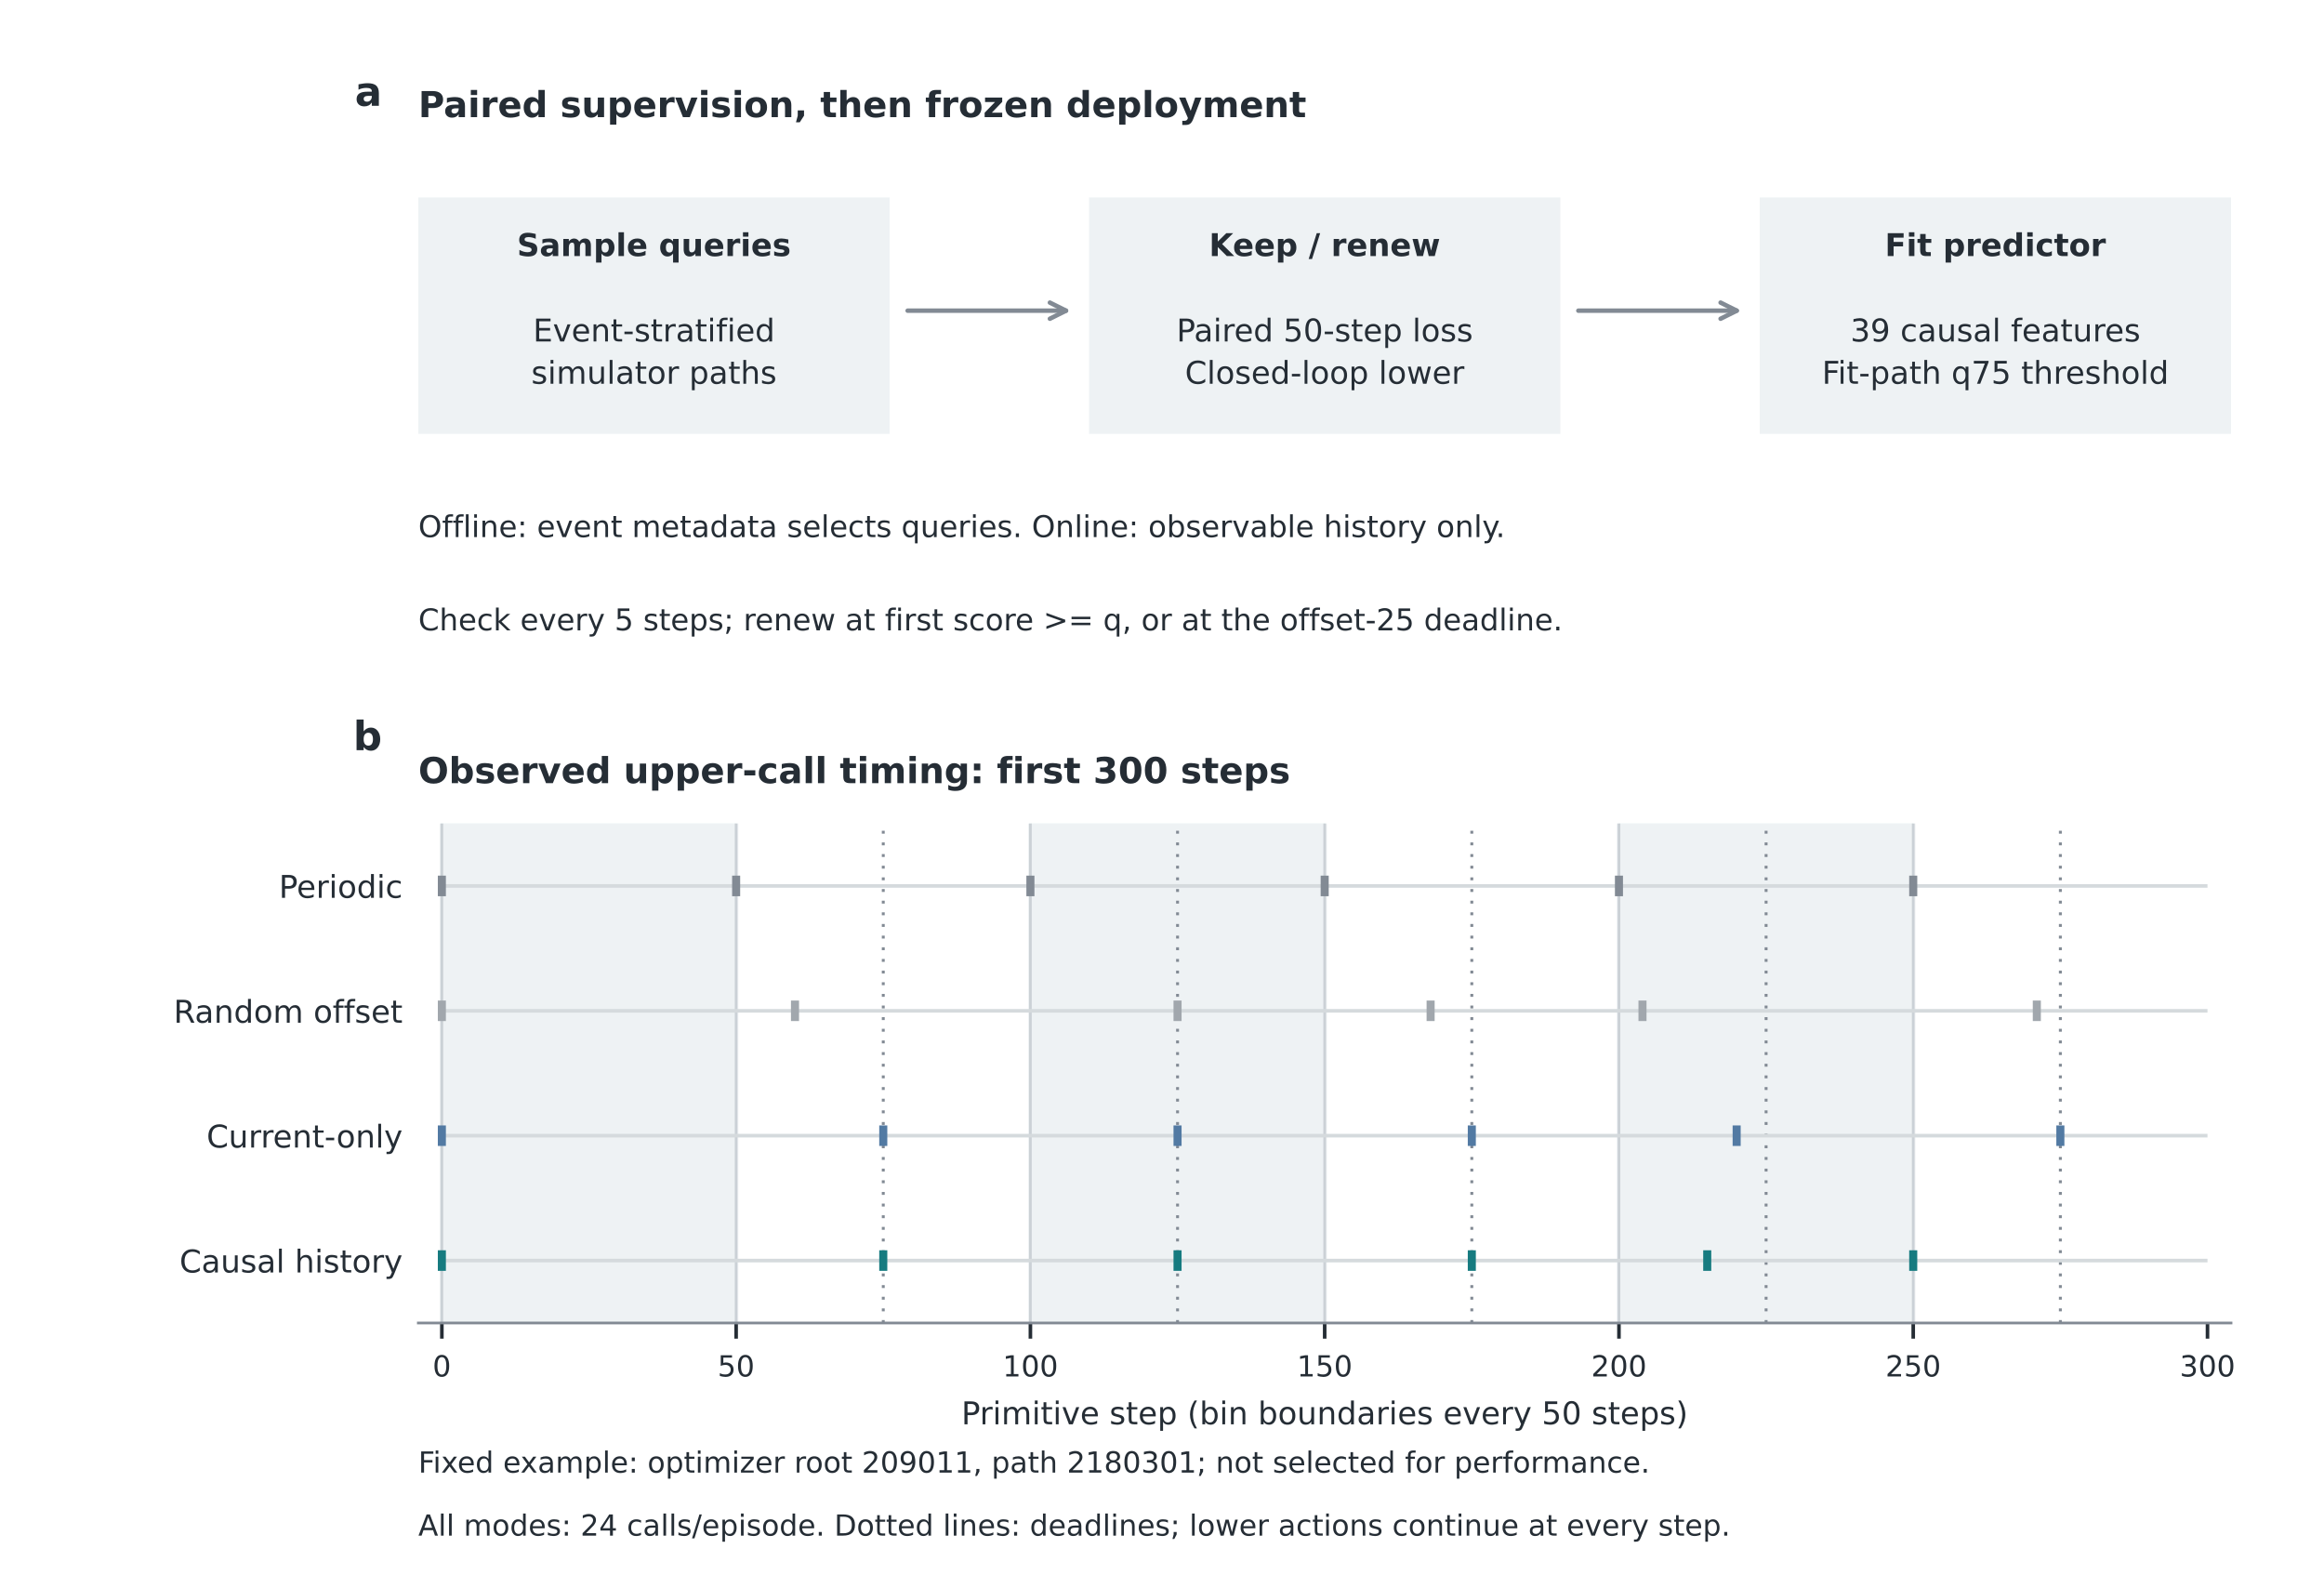
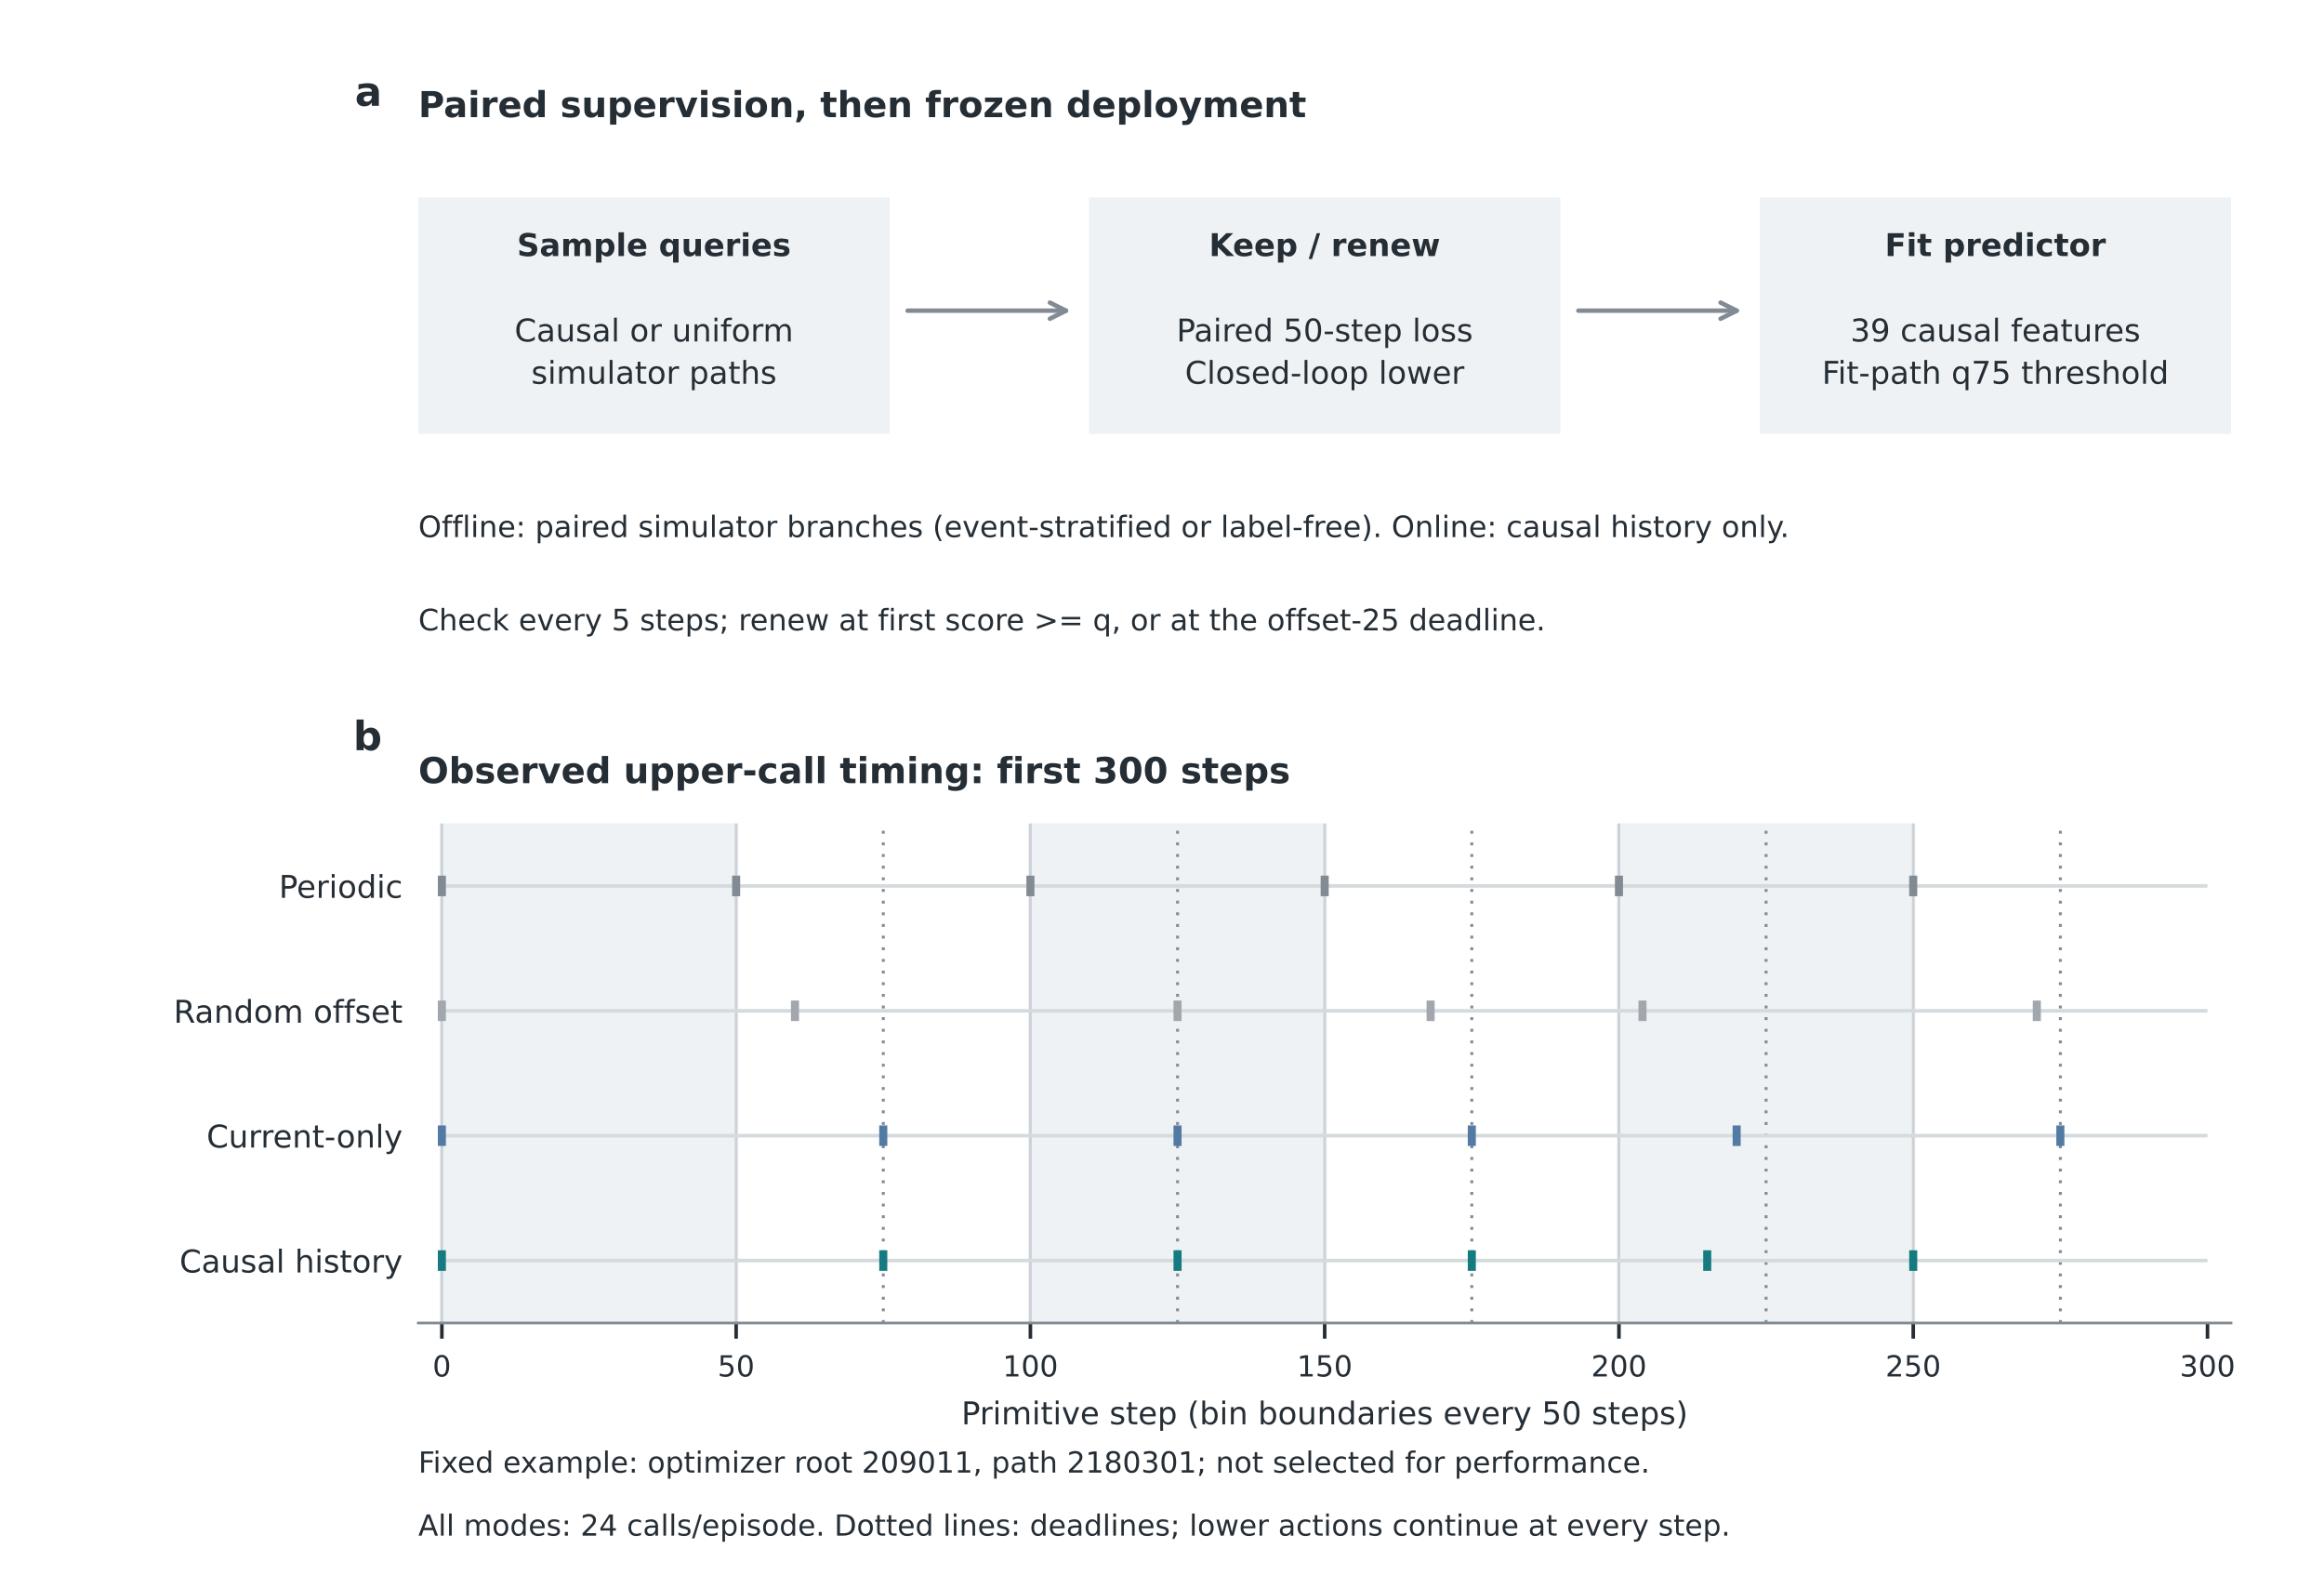
<svg xmlns="http://www.w3.org/2000/svg" xmlns:xlink="http://www.w3.org/1999/xlink" width="518.74pt" height="351.496pt" viewBox="0 0 518.74 351.496" version="1.1">
  <defs>
    <style type="text/css">*{stroke-linejoin: round; stroke-linecap: butt}</style>
  </defs>
  <g id="figure_1">
    <g id="patch_1">
      <path d="M 0 351.496  L 518.74 351.496  L 518.74 0  L 0 0  z " style="fill: #ffffff" />
    </g>
    <g id="axes_1">
      <g id="patch_2">
-         <path d="M 93.373 96.832  L 198.574 96.832  L 198.574 44.068  L 93.373 44.068  z " clip-path="url(#p3b7bcf4693)" style="fill: #eef2f4" />
+         <path d="M 93.373 96.832  L 198.574 96.832  L 198.574 44.068  L 93.373 44.068  z " clip-path="url(#p837e8c21c8)" style="fill: #eef2f4" />
      </g>
      <g id="patch_3">
-         <path d="M 243.082 96.832  L 348.282 96.832  L 348.282 44.068  L 243.082 44.068  z " clip-path="url(#p3b7bcf4693)" style="fill: #eef2f4" />
+         <path d="M 243.082 96.832  L 348.282 96.832  L 348.282 44.068  L 243.082 44.068  z " clip-path="url(#p837e8c21c8)" style="fill: #eef2f4" />
      </g>
      <g id="patch_4">
-         <path d="M 392.79 96.832  L 497.991 96.832  L 497.991 44.068  L 392.79 44.068  z " clip-path="url(#p3b7bcf4693)" style="fill: #eef2f4" />
+         <path d="M 392.79 96.832  L 497.991 96.832  L 497.991 44.068  L 392.79 44.068  z " clip-path="url(#p837e8c21c8)" style="fill: #eef2f4" />
      </g>
      <g id="patch_5">
-         <path d="M 202.597 69.335  Q 220.83 69.335 237.945 69.335  " clip-path="url(#p3b7bcf4693)" style="fill: none; stroke: #828a94; stroke-linecap: round" />
-         <path d="M 234.345 67.535  L 237.945 69.335  L 234.345 71.135  " clip-path="url(#p3b7bcf4693)" style="fill: none; stroke: #828a94; stroke-linecap: round" />
+         <path d="M 202.597 69.335  Q 220.83 69.335 237.945 69.335  " clip-path="url(#p837e8c21c8)" style="fill: none; stroke: #828a94; stroke-linecap: round" />
+         <path d="M 234.345 67.535  L 237.945 69.335  L 234.345 71.135  " clip-path="url(#p837e8c21c8)" style="fill: none; stroke: #828a94; stroke-linecap: round" />
      </g>
      <g id="patch_6">
-         <path d="M 352.306 69.335  Q 370.539 69.335 387.654 69.335  " clip-path="url(#p3b7bcf4693)" style="fill: none; stroke: #828a94; stroke-linecap: round" />
-         <path d="M 384.054 67.535  L 387.654 69.335  L 384.054 71.135  " clip-path="url(#p3b7bcf4693)" style="fill: none; stroke: #828a94; stroke-linecap: round" />
+         <path d="M 352.306 69.335  Q 370.539 69.335 387.654 69.335  " clip-path="url(#p837e8c21c8)" style="fill: none; stroke: #828a94; stroke-linecap: round" />
+         <path d="M 384.054 67.535  L 387.654 69.335  L 384.054 71.135  " clip-path="url(#p837e8c21c8)" style="fill: none; stroke: #828a94; stroke-linecap: round" />
      </g>
      <g id="text_1">
        <text style="font-weight: 700; font-size: 9px; font-family: 'DejaVu Sans'; text-anchor: end; fill: #252d35" x="85.281" y="23.617" transform="rotate(-0 85.28088 23.61677)">a</text>
      </g>
      <g id="text_2">
        <text style="font-weight: 700; font-size: 7px; font-family: 'DejaVu Sans'; text-anchor: middle; fill: #252d35" x="145.973" y="57.147" transform="rotate(-0 145.9735 57.14657)">Sample queries</text>
      </g>
      <g id="text_3">
-         <text style="font-size: 7px; font-family: 'DejaVu Sans'; fill: #252d35" transform="translate(118.9803 76.21072)">Event-stratified</text>
+         <text style="font-size: 7px; font-family: 'DejaVu Sans'; fill: #252d35" transform="translate(114.8519 76.21072)">Causal or uniform</text>
        <text style="font-size: 7px; font-family: 'DejaVu Sans'; fill: #252d35" transform="translate(118.5882 85.64486)">simulator paths</text>
      </g>
      <g id="text_4">
        <text style="font-weight: 700; font-size: 7px; font-family: 'DejaVu Sans'; text-anchor: middle; fill: #252d35" x="295.682" y="57.147" transform="rotate(-0 295.6819 57.14657)">Keep / renew</text>
      </g>
      <g id="text_5">
        <text style="font-size: 7px; font-family: 'DejaVu Sans'; fill: #252d35" transform="translate(262.6036 76.21072)">Paired 50-step loss</text>
        <text style="font-size: 7px; font-family: 'DejaVu Sans'; fill: #252d35" transform="translate(264.504 85.64486)">Closed-loop lower</text>
      </g>
      <g id="text_6">
        <text style="font-weight: 700; font-size: 7px; font-family: 'DejaVu Sans'; text-anchor: middle; fill: #252d35" x="445.39" y="57.147" transform="rotate(-0 445.3903 57.14657)">Fit predictor</text>
      </g>
      <g id="text_7">
        <text style="font-size: 7px; font-family: 'DejaVu Sans'; fill: #252d35" transform="translate(413.0262 76.21072)">39 causal features</text>
        <text style="font-size: 7px; font-family: 'DejaVu Sans'; fill: #252d35" transform="translate(406.6852 85.64486)">Fit-path q75 threshold</text>
      </g>
      <g id="text_8">
-         <text style="font-size: 6.7px; font-family: 'DejaVu Sans'; text-anchor: start; fill: #252d35" x="93.373" y="119.87" transform="rotate(-0 93.37323 119.8702)">Offline: event metadata selects queries. Online: observable history only.</text>
+         <text style="font-size: 6.6px; font-family: 'DejaVu Sans'; text-anchor: start; fill: #252d35" x="93.373" y="119.87" transform="rotate(-0 93.37323 119.8702)">Offline: paired simulator branches (event-stratified or label-free). Online: causal history only.</text>
      </g>
      <g id="text_9">
-         <text style="font-size: 6.7px; font-family: 'DejaVu Sans'; text-anchor: start; fill: #252d35" x="93.373" y="140.679" transform="rotate(-0 93.37323 140.6788)">Check every 5 steps; renew at first score &gt;= q, or at the offset-25 deadline.</text>
+         <text style="font-size: 6.6px; font-family: 'DejaVu Sans'; text-anchor: start; fill: #252d35" x="93.373" y="140.679" transform="rotate(-0 93.37323 140.6788)">Check every 5 steps; renew at first score &gt;= q, or at the offset-25 deadline.</text>
      </g>
      <g id="text_10">
        <text style="font-weight: 700; font-size: 8px; font-family: 'DejaVu Sans'; text-anchor: start; fill: #252d35" x="93.373" y="26.15" transform="rotate(-0 93.37323 26.14961)">Paired supervision, then frozen deployment</text>
      </g>
    </g>
    <g id="axes_2">
      <g id="patch_7">
        <path d="M 93.373 295.257  L 497.991 295.257  L 497.991 183.782  L 93.373 183.782  z " style="fill: #ffffff" />
      </g>
      <g id="patch_8">
-         <path d="M 98.628 295.257  L 164.313 295.257  L 164.313 183.782  L 98.628 183.782  z " clip-path="url(#p5b6fa7ef35)" style="fill: #eef2f4; stroke: #eef2f4; stroke-linejoin: miter" />
+         <path d="M 98.628 295.257  L 164.313 295.257  L 164.313 183.782  L 98.628 183.782  z " clip-path="url(#pceab52a9f5)" style="fill: #eef2f4; stroke: #eef2f4; stroke-linejoin: miter" />
      </g>
      <g id="line2d_1">
-         <path d="M 98.628 295.257  L 98.628 183.782  " clip-path="url(#p5b6fa7ef35)" style="fill: none; stroke: #cbd1d6; stroke-width: 0.6; stroke-linecap: square" />
+         <path d="M 98.628 295.257  L 98.628 183.782  " clip-path="url(#pceab52a9f5)" style="fill: none; stroke: #cbd1d6; stroke-width: 0.6; stroke-linecap: square" />
      </g>
      <g id="line2d_2">
-         <path d="M 164.313 295.257  L 164.313 183.782  " clip-path="url(#p5b6fa7ef35)" style="fill: none; stroke: #cbd1d6; stroke-width: 0.6; stroke-linecap: square" />
+         <path d="M 164.313 295.257  L 164.313 183.782  " clip-path="url(#pceab52a9f5)" style="fill: none; stroke: #cbd1d6; stroke-width: 0.6; stroke-linecap: square" />
      </g>
      <g id="line2d_3">
-         <path d="M 197.155 295.257  L 197.155 183.782  " clip-path="url(#p5b6fa7ef35)" style="fill: none; stroke-dasharray: 0.65,1.95; stroke-dashoffset: 0; stroke: #828a94; stroke-width: 0.65" />
+         <path d="M 197.155 295.257  L 197.155 183.782  " clip-path="url(#pceab52a9f5)" style="fill: none; stroke-dasharray: 0.65,1.95; stroke-dashoffset: 0; stroke: #828a94; stroke-width: 0.65" />
      </g>
      <g id="patch_9">
-         <path d="M 229.997 295.257  L 295.682 295.257  L 295.682 183.782  L 229.997 183.782  z " clip-path="url(#p5b6fa7ef35)" style="fill: #eef2f4; stroke: #eef2f4; stroke-linejoin: miter" />
+         <path d="M 229.997 295.257  L 295.682 295.257  L 295.682 183.782  L 229.997 183.782  z " clip-path="url(#pceab52a9f5)" style="fill: #eef2f4; stroke: #eef2f4; stroke-linejoin: miter" />
      </g>
      <g id="line2d_4">
-         <path d="M 229.997 295.257  L 229.997 183.782  " clip-path="url(#p5b6fa7ef35)" style="fill: none; stroke: #cbd1d6; stroke-width: 0.6; stroke-linecap: square" />
+         <path d="M 229.997 295.257  L 229.997 183.782  " clip-path="url(#pceab52a9f5)" style="fill: none; stroke: #cbd1d6; stroke-width: 0.6; stroke-linecap: square" />
      </g>
      <g id="line2d_5">
-         <path d="M 262.84 295.257  L 262.84 183.782  " clip-path="url(#p5b6fa7ef35)" style="fill: none; stroke-dasharray: 0.65,1.95; stroke-dashoffset: 0; stroke: #828a94; stroke-width: 0.65" />
+         <path d="M 262.84 295.257  L 262.84 183.782  " clip-path="url(#pceab52a9f5)" style="fill: none; stroke-dasharray: 0.65,1.95; stroke-dashoffset: 0; stroke: #828a94; stroke-width: 0.65" />
      </g>
      <g id="line2d_6">
-         <path d="M 295.682 295.257  L 295.682 183.782  " clip-path="url(#p5b6fa7ef35)" style="fill: none; stroke: #cbd1d6; stroke-width: 0.6; stroke-linecap: square" />
+         <path d="M 295.682 295.257  L 295.682 183.782  " clip-path="url(#pceab52a9f5)" style="fill: none; stroke: #cbd1d6; stroke-width: 0.6; stroke-linecap: square" />
      </g>
      <g id="line2d_7">
-         <path d="M 328.524 295.257  L 328.524 183.782  " clip-path="url(#p5b6fa7ef35)" style="fill: none; stroke-dasharray: 0.65,1.95; stroke-dashoffset: 0; stroke: #828a94; stroke-width: 0.65" />
+         <path d="M 328.524 295.257  L 328.524 183.782  " clip-path="url(#pceab52a9f5)" style="fill: none; stroke-dasharray: 0.65,1.95; stroke-dashoffset: 0; stroke: #828a94; stroke-width: 0.65" />
      </g>
      <g id="patch_10">
-         <path d="M 361.367 295.257  L 427.051 295.257  L 427.051 183.782  L 361.367 183.782  z " clip-path="url(#p5b6fa7ef35)" style="fill: #eef2f4; stroke: #eef2f4; stroke-linejoin: miter" />
+         <path d="M 361.367 295.257  L 427.051 295.257  L 427.051 183.782  L 361.367 183.782  z " clip-path="url(#pceab52a9f5)" style="fill: #eef2f4; stroke: #eef2f4; stroke-linejoin: miter" />
      </g>
      <g id="line2d_8">
-         <path d="M 361.367 295.257  L 361.367 183.782  " clip-path="url(#p5b6fa7ef35)" style="fill: none; stroke: #cbd1d6; stroke-width: 0.6; stroke-linecap: square" />
+         <path d="M 361.367 295.257  L 361.367 183.782  " clip-path="url(#pceab52a9f5)" style="fill: none; stroke: #cbd1d6; stroke-width: 0.6; stroke-linecap: square" />
      </g>
      <g id="line2d_9">
-         <path d="M 394.209 295.257  L 394.209 183.782  " clip-path="url(#p5b6fa7ef35)" style="fill: none; stroke-dasharray: 0.65,1.95; stroke-dashoffset: 0; stroke: #828a94; stroke-width: 0.65" />
+         <path d="M 394.209 295.257  L 394.209 183.782  " clip-path="url(#pceab52a9f5)" style="fill: none; stroke-dasharray: 0.65,1.95; stroke-dashoffset: 0; stroke: #828a94; stroke-width: 0.65" />
      </g>
      <g id="line2d_10">
-         <path d="M 427.051 295.257  L 427.051 183.782  " clip-path="url(#p5b6fa7ef35)" style="fill: none; stroke: #cbd1d6; stroke-width: 0.6; stroke-linecap: square" />
+         <path d="M 427.051 295.257  L 427.051 183.782  " clip-path="url(#pceab52a9f5)" style="fill: none; stroke: #cbd1d6; stroke-width: 0.6; stroke-linecap: square" />
      </g>
      <g id="line2d_11">
-         <path d="M 459.893 295.257  L 459.893 183.782  " clip-path="url(#p5b6fa7ef35)" style="fill: none; stroke-dasharray: 0.65,1.95; stroke-dashoffset: 0; stroke: #828a94; stroke-width: 0.65" />
+         <path d="M 459.893 295.257  L 459.893 183.782  " clip-path="url(#pceab52a9f5)" style="fill: none; stroke-dasharray: 0.65,1.95; stroke-dashoffset: 0; stroke: #828a94; stroke-width: 0.65" />
      </g>
      <g id="matplotlib.axis_1">
        <g id="xtick_1">
          <g id="line2d_12">
            <defs>
-               <path id="m24521345b8" d="M 0 0  L 0 3.5  " style="stroke: #252d35; stroke-width: 0.8" />
+               <path id="mfdb1aa8b4c" d="M 0 0  L 0 3.5  " style="stroke: #252d35; stroke-width: 0.8" />
            </defs>
            <g>
-               <use xlink:href="#m24521345b8" x="98.628" y="295.257" style="fill: #252d35; stroke: #252d35; stroke-width: 0.8" />
+               <use xlink:href="#mfdb1aa8b4c" x="98.628" y="295.257" style="fill: #252d35; stroke: #252d35; stroke-width: 0.8" />
            </g>
          </g>
          <g id="text_11">
            <text style="font-size: 6.5px; font-family: 'DejaVu Sans'; text-anchor: middle; fill: #252d35" x="98.628" y="307.196" transform="rotate(-0 98.628 307.1957)">0</text>
          </g>
        </g>
        <g id="xtick_2">
          <g id="line2d_13">
            <g>
-               <use xlink:href="#m24521345b8" x="164.313" y="295.257" style="fill: #252d35; stroke: #252d35; stroke-width: 0.8" />
+               <use xlink:href="#mfdb1aa8b4c" x="164.313" y="295.257" style="fill: #252d35; stroke: #252d35; stroke-width: 0.8" />
            </g>
          </g>
          <g id="text_12">
            <text style="font-size: 6.5px; font-family: 'DejaVu Sans'; text-anchor: middle; fill: #252d35" x="164.313" y="307.196" transform="rotate(-0 164.3126 307.1957)">50</text>
          </g>
        </g>
        <g id="xtick_3">
          <g id="line2d_14">
            <g>
-               <use xlink:href="#m24521345b8" x="229.997" y="295.257" style="fill: #252d35; stroke: #252d35; stroke-width: 0.8" />
+               <use xlink:href="#mfdb1aa8b4c" x="229.997" y="295.257" style="fill: #252d35; stroke: #252d35; stroke-width: 0.8" />
            </g>
          </g>
          <g id="text_13">
            <text style="font-size: 6.5px; font-family: 'DejaVu Sans'; text-anchor: middle; fill: #252d35" x="229.997" y="307.196" transform="rotate(-0 229.9973 307.1957)">100</text>
          </g>
        </g>
        <g id="xtick_4">
          <g id="line2d_15">
            <g>
-               <use xlink:href="#m24521345b8" x="295.682" y="295.257" style="fill: #252d35; stroke: #252d35; stroke-width: 0.8" />
+               <use xlink:href="#mfdb1aa8b4c" x="295.682" y="295.257" style="fill: #252d35; stroke: #252d35; stroke-width: 0.8" />
            </g>
          </g>
          <g id="text_14">
            <text style="font-size: 6.5px; font-family: 'DejaVu Sans'; text-anchor: middle; fill: #252d35" x="295.682" y="307.196" transform="rotate(-0 295.6819 307.1957)">150</text>
          </g>
        </g>
        <g id="xtick_5">
          <g id="line2d_16">
            <g>
-               <use xlink:href="#m24521345b8" x="361.367" y="295.257" style="fill: #252d35; stroke: #252d35; stroke-width: 0.8" />
+               <use xlink:href="#mfdb1aa8b4c" x="361.367" y="295.257" style="fill: #252d35; stroke: #252d35; stroke-width: 0.8" />
            </g>
          </g>
          <g id="text_15">
            <text style="font-size: 6.5px; font-family: 'DejaVu Sans'; text-anchor: middle; fill: #252d35" x="361.367" y="307.196" transform="rotate(-0 361.3665 307.1957)">200</text>
          </g>
        </g>
        <g id="xtick_6">
          <g id="line2d_17">
            <g>
-               <use xlink:href="#m24521345b8" x="427.051" y="295.257" style="fill: #252d35; stroke: #252d35; stroke-width: 0.8" />
+               <use xlink:href="#mfdb1aa8b4c" x="427.051" y="295.257" style="fill: #252d35; stroke: #252d35; stroke-width: 0.8" />
            </g>
          </g>
          <g id="text_16">
            <text style="font-size: 6.5px; font-family: 'DejaVu Sans'; text-anchor: middle; fill: #252d35" x="427.051" y="307.196" transform="rotate(-0 427.0512 307.1957)">250</text>
          </g>
        </g>
        <g id="xtick_7">
          <g id="line2d_18">
            <g>
-               <use xlink:href="#m24521345b8" x="492.736" y="295.257" style="fill: #252d35; stroke: #252d35; stroke-width: 0.8" />
+               <use xlink:href="#mfdb1aa8b4c" x="492.736" y="295.257" style="fill: #252d35; stroke: #252d35; stroke-width: 0.8" />
            </g>
          </g>
          <g id="text_17">
            <text style="font-size: 6.5px; font-family: 'DejaVu Sans'; text-anchor: middle; fill: #252d35" x="492.736" y="307.196" transform="rotate(-0 492.7358 307.1957)">300</text>
          </g>
        </g>
        <g id="text_18">
          <text style="font-size: 7px; font-family: 'DejaVu Sans'; text-anchor: middle; fill: #252d35" x="295.682" y="317.866" transform="rotate(-0 295.6819 317.8664)">Primitive step (bin boundaries every 50 steps)</text>
        </g>
      </g>
      <g id="matplotlib.axis_2">
        <g id="ytick_1">
          <g id="line2d_19" />
          <g id="text_19">
            <text style="font-size: 7px; font-family: 'DejaVu Sans'; text-anchor: end; fill: #252d35" x="89.873" y="283.982" transform="rotate(-0 89.87323 283.9818)">Causal history</text>
          </g>
        </g>
        <g id="ytick_2">
          <g id="line2d_20" />
          <g id="text_20">
            <text style="font-size: 7px; font-family: 'DejaVu Sans'; text-anchor: end; fill: #252d35" x="89.873" y="256.113" transform="rotate(-0 89.87323 256.1132)">Current-only</text>
          </g>
        </g>
        <g id="ytick_3">
          <g id="line2d_21" />
          <g id="text_21">
            <text style="font-size: 7px; font-family: 'DejaVu Sans'; text-anchor: end; fill: #252d35" x="89.873" y="228.245" transform="rotate(-0 89.87323 228.2446)">Random offset</text>
          </g>
        </g>
        <g id="ytick_4">
          <g id="line2d_22" />
          <g id="text_22">
            <text style="font-size: 7px; font-family: 'DejaVu Sans'; text-anchor: end; fill: #252d35" x="89.873" y="200.376" transform="rotate(-0 89.87323 200.376)">Periodic</text>
          </g>
        </g>
      </g>
      <g id="LineCollection_1">
-         <path d="M 98.628 197.717  L 492.736 197.717  " clip-path="url(#p5b6fa7ef35)" style="fill: none; stroke: #d5dadd; stroke-width: 0.8" />
+         <path d="M 98.628 197.717  L 492.736 197.717  " clip-path="url(#pceab52a9f5)" style="fill: none; stroke: #d5dadd; stroke-width: 0.8" />
      </g>
      <g id="LineCollection_2">
-         <path d="M 98.628 225.585  L 492.736 225.585  " clip-path="url(#p5b6fa7ef35)" style="fill: none; stroke: #d5dadd; stroke-width: 0.8" />
+         <path d="M 98.628 225.585  L 492.736 225.585  " clip-path="url(#pceab52a9f5)" style="fill: none; stroke: #d5dadd; stroke-width: 0.8" />
      </g>
      <g id="LineCollection_3">
-         <path d="M 98.628 253.454  L 492.736 253.454  " clip-path="url(#p5b6fa7ef35)" style="fill: none; stroke: #d5dadd; stroke-width: 0.8" />
+         <path d="M 98.628 253.454  L 492.736 253.454  " clip-path="url(#pceab52a9f5)" style="fill: none; stroke: #d5dadd; stroke-width: 0.8" />
      </g>
      <g id="LineCollection_4">
-         <path d="M 98.628 281.322  L 492.736 281.322  " clip-path="url(#p5b6fa7ef35)" style="fill: none; stroke: #d5dadd; stroke-width: 0.8" />
+         <path d="M 98.628 281.322  L 492.736 281.322  " clip-path="url(#pceab52a9f5)" style="fill: none; stroke: #d5dadd; stroke-width: 0.8" />
      </g>
      <g id="patch_11">
        <path d="M 93.373 295.257  L 497.991 295.257  " style="fill: none; stroke: #828a94; stroke-width: 0.6; stroke-linejoin: miter; stroke-linecap: square" />
      </g>
      <g id="text_23">
        <text style="font-weight: 700; font-size: 9px; font-family: 'DejaVu Sans'; text-anchor: end; fill: #252d35" x="85.281" y="167.419" transform="rotate(-0 85.28088 167.4188)">b</text>
      </g>
      <g id="PathCollection_1">
        <defs>
-           <path id="ma53e43e4dc" d="M 0 2.291  L 0 -2.291  " style="stroke: #828a94; stroke-width: 1.8" />
+           <path id="m88bbee56a5" d="M 0 2.291  L 0 -2.291  " style="stroke: #828a94; stroke-width: 1.8" />
        </defs>
-         <g clip-path="url(#p5b6fa7ef35)">
-           <use xlink:href="#ma53e43e4dc" x="98.628" y="197.717" style="fill: #828a94; stroke: #828a94; stroke-width: 1.8" />
-           <use xlink:href="#ma53e43e4dc" x="164.313" y="197.717" style="fill: #828a94; stroke: #828a94; stroke-width: 1.8" />
-           <use xlink:href="#ma53e43e4dc" x="229.997" y="197.717" style="fill: #828a94; stroke: #828a94; stroke-width: 1.8" />
-           <use xlink:href="#ma53e43e4dc" x="295.682" y="197.717" style="fill: #828a94; stroke: #828a94; stroke-width: 1.8" />
-           <use xlink:href="#ma53e43e4dc" x="361.367" y="197.717" style="fill: #828a94; stroke: #828a94; stroke-width: 1.8" />
-           <use xlink:href="#ma53e43e4dc" x="427.051" y="197.717" style="fill: #828a94; stroke: #828a94; stroke-width: 1.8" />
+         <g clip-path="url(#pceab52a9f5)">
+           <use xlink:href="#m88bbee56a5" x="98.628" y="197.717" style="fill: #828a94; stroke: #828a94; stroke-width: 1.8" />
+           <use xlink:href="#m88bbee56a5" x="164.313" y="197.717" style="fill: #828a94; stroke: #828a94; stroke-width: 1.8" />
+           <use xlink:href="#m88bbee56a5" x="229.997" y="197.717" style="fill: #828a94; stroke: #828a94; stroke-width: 1.8" />
+           <use xlink:href="#m88bbee56a5" x="295.682" y="197.717" style="fill: #828a94; stroke: #828a94; stroke-width: 1.8" />
+           <use xlink:href="#m88bbee56a5" x="361.367" y="197.717" style="fill: #828a94; stroke: #828a94; stroke-width: 1.8" />
+           <use xlink:href="#m88bbee56a5" x="427.051" y="197.717" style="fill: #828a94; stroke: #828a94; stroke-width: 1.8" />
        </g>
      </g>
      <g id="PathCollection_2">
        <defs>
-           <path id="m4e17c5dcb1" d="M 0 2.291  L 0 -2.291  " style="stroke: #a1a7ad; stroke-width: 1.8" />
+           <path id="m4b343eb330" d="M 0 2.291  L 0 -2.291  " style="stroke: #a1a7ad; stroke-width: 1.8" />
        </defs>
-         <g clip-path="url(#p5b6fa7ef35)">
-           <use xlink:href="#m4e17c5dcb1" x="98.628" y="225.585" style="fill: #a1a7ad; stroke: #a1a7ad; stroke-width: 1.8" />
-           <use xlink:href="#m4e17c5dcb1" x="177.45" y="225.585" style="fill: #a1a7ad; stroke: #a1a7ad; stroke-width: 1.8" />
-           <use xlink:href="#m4e17c5dcb1" x="262.84" y="225.585" style="fill: #a1a7ad; stroke: #a1a7ad; stroke-width: 1.8" />
-           <use xlink:href="#m4e17c5dcb1" x="319.328" y="225.585" style="fill: #a1a7ad; stroke: #a1a7ad; stroke-width: 1.8" />
-           <use xlink:href="#m4e17c5dcb1" x="366.621" y="225.585" style="fill: #a1a7ad; stroke: #a1a7ad; stroke-width: 1.8" />
-           <use xlink:href="#m4e17c5dcb1" x="454.639" y="225.585" style="fill: #a1a7ad; stroke: #a1a7ad; stroke-width: 1.8" />
+         <g clip-path="url(#pceab52a9f5)">
+           <use xlink:href="#m4b343eb330" x="98.628" y="225.585" style="fill: #a1a7ad; stroke: #a1a7ad; stroke-width: 1.8" />
+           <use xlink:href="#m4b343eb330" x="177.45" y="225.585" style="fill: #a1a7ad; stroke: #a1a7ad; stroke-width: 1.8" />
+           <use xlink:href="#m4b343eb330" x="262.84" y="225.585" style="fill: #a1a7ad; stroke: #a1a7ad; stroke-width: 1.8" />
+           <use xlink:href="#m4b343eb330" x="319.328" y="225.585" style="fill: #a1a7ad; stroke: #a1a7ad; stroke-width: 1.8" />
+           <use xlink:href="#m4b343eb330" x="366.621" y="225.585" style="fill: #a1a7ad; stroke: #a1a7ad; stroke-width: 1.8" />
+           <use xlink:href="#m4b343eb330" x="454.639" y="225.585" style="fill: #a1a7ad; stroke: #a1a7ad; stroke-width: 1.8" />
        </g>
      </g>
      <g id="PathCollection_3">
        <defs>
-           <path id="m724b822a44" d="M 0 2.291  L 0 -2.291  " style="stroke: #527aa3; stroke-width: 1.8" />
+           <path id="m7e70032858" d="M 0 2.291  L 0 -2.291  " style="stroke: #527aa3; stroke-width: 1.8" />
        </defs>
-         <g clip-path="url(#p5b6fa7ef35)">
-           <use xlink:href="#m724b822a44" x="98.628" y="253.454" style="fill: #527aa3; stroke: #527aa3; stroke-width: 1.8" />
-           <use xlink:href="#m724b822a44" x="197.155" y="253.454" style="fill: #527aa3; stroke: #527aa3; stroke-width: 1.8" />
-           <use xlink:href="#m724b822a44" x="262.84" y="253.454" style="fill: #527aa3; stroke: #527aa3; stroke-width: 1.8" />
-           <use xlink:href="#m724b822a44" x="328.524" y="253.454" style="fill: #527aa3; stroke: #527aa3; stroke-width: 1.8" />
-           <use xlink:href="#m724b822a44" x="387.64" y="253.454" style="fill: #527aa3; stroke: #527aa3; stroke-width: 1.8" />
-           <use xlink:href="#m724b822a44" x="459.893" y="253.454" style="fill: #527aa3; stroke: #527aa3; stroke-width: 1.8" />
+         <g clip-path="url(#pceab52a9f5)">
+           <use xlink:href="#m7e70032858" x="98.628" y="253.454" style="fill: #527aa3; stroke: #527aa3; stroke-width: 1.8" />
+           <use xlink:href="#m7e70032858" x="197.155" y="253.454" style="fill: #527aa3; stroke: #527aa3; stroke-width: 1.8" />
+           <use xlink:href="#m7e70032858" x="262.84" y="253.454" style="fill: #527aa3; stroke: #527aa3; stroke-width: 1.8" />
+           <use xlink:href="#m7e70032858" x="328.524" y="253.454" style="fill: #527aa3; stroke: #527aa3; stroke-width: 1.8" />
+           <use xlink:href="#m7e70032858" x="387.64" y="253.454" style="fill: #527aa3; stroke: #527aa3; stroke-width: 1.8" />
+           <use xlink:href="#m7e70032858" x="459.893" y="253.454" style="fill: #527aa3; stroke: #527aa3; stroke-width: 1.8" />
        </g>
      </g>
      <g id="PathCollection_4">
        <defs>
-           <path id="m6a19639dac" d="M 0 2.291  L 0 -2.291  " style="stroke: #167b80; stroke-width: 1.8" />
+           <path id="mfd20438613" d="M 0 2.291  L 0 -2.291  " style="stroke: #167b80; stroke-width: 1.8" />
        </defs>
-         <g clip-path="url(#p5b6fa7ef35)">
-           <use xlink:href="#m6a19639dac" x="98.628" y="281.322" style="fill: #167b80; stroke: #167b80; stroke-width: 1.8" />
-           <use xlink:href="#m6a19639dac" x="197.155" y="281.322" style="fill: #167b80; stroke: #167b80; stroke-width: 1.8" />
-           <use xlink:href="#m6a19639dac" x="262.84" y="281.322" style="fill: #167b80; stroke: #167b80; stroke-width: 1.8" />
-           <use xlink:href="#m6a19639dac" x="328.524" y="281.322" style="fill: #167b80; stroke: #167b80; stroke-width: 1.8" />
-           <use xlink:href="#m6a19639dac" x="381.072" y="281.322" style="fill: #167b80; stroke: #167b80; stroke-width: 1.8" />
-           <use xlink:href="#m6a19639dac" x="427.051" y="281.322" style="fill: #167b80; stroke: #167b80; stroke-width: 1.8" />
+         <g clip-path="url(#pceab52a9f5)">
+           <use xlink:href="#mfd20438613" x="98.628" y="281.322" style="fill: #167b80; stroke: #167b80; stroke-width: 1.8" />
+           <use xlink:href="#mfd20438613" x="197.155" y="281.322" style="fill: #167b80; stroke: #167b80; stroke-width: 1.8" />
+           <use xlink:href="#mfd20438613" x="262.84" y="281.322" style="fill: #167b80; stroke: #167b80; stroke-width: 1.8" />
+           <use xlink:href="#mfd20438613" x="328.524" y="281.322" style="fill: #167b80; stroke: #167b80; stroke-width: 1.8" />
+           <use xlink:href="#mfd20438613" x="381.072" y="281.322" style="fill: #167b80; stroke: #167b80; stroke-width: 1.8" />
+           <use xlink:href="#mfd20438613" x="427.051" y="281.322" style="fill: #167b80; stroke: #167b80; stroke-width: 1.8" />
        </g>
      </g>
      <g id="text_24">
        <text style="font-weight: 700; font-size: 8px; font-family: 'DejaVu Sans'; text-anchor: start; fill: #252d35" x="93.373" y="174.782" transform="rotate(-0 93.37323 174.7822)">Observed upper-call timing: first 300 steps</text>
      </g>
    </g>
    <g id="text_25">
      <text style="font-size: 6.5px; font-family: 'DejaVu Sans'; text-anchor: start; fill: #252d35" x="93.373" y="328.649" transform="rotate(-0 93.37323 328.6488)">Fixed example: optimizer root 209011, path 2180301; not selected for performance.</text>
    </g>
    <g id="text_26">
      <text style="font-size: 6.5px; font-family: 'DejaVu Sans'; text-anchor: start; fill: #252d35" x="93.373" y="342.709" transform="rotate(-0 93.37323 342.7087)">All modes: 24 calls/episode. Dotted lines: deadlines; lower actions continue at every step.</text>
    </g>
  </g>
  <defs>
-     <clipPath id="p3b7bcf4693">
+     <clipPath id="p837e8c21c8">
      <rect x="93.373" y="35.15" width="404.617" height="74.316" />
    </clipPath>
-     <clipPath id="p5b6fa7ef35">
+     <clipPath id="pceab52a9f5">
      <rect x="93.373" y="183.782" width="404.617" height="111.474" />
    </clipPath>
  </defs>
</svg>
